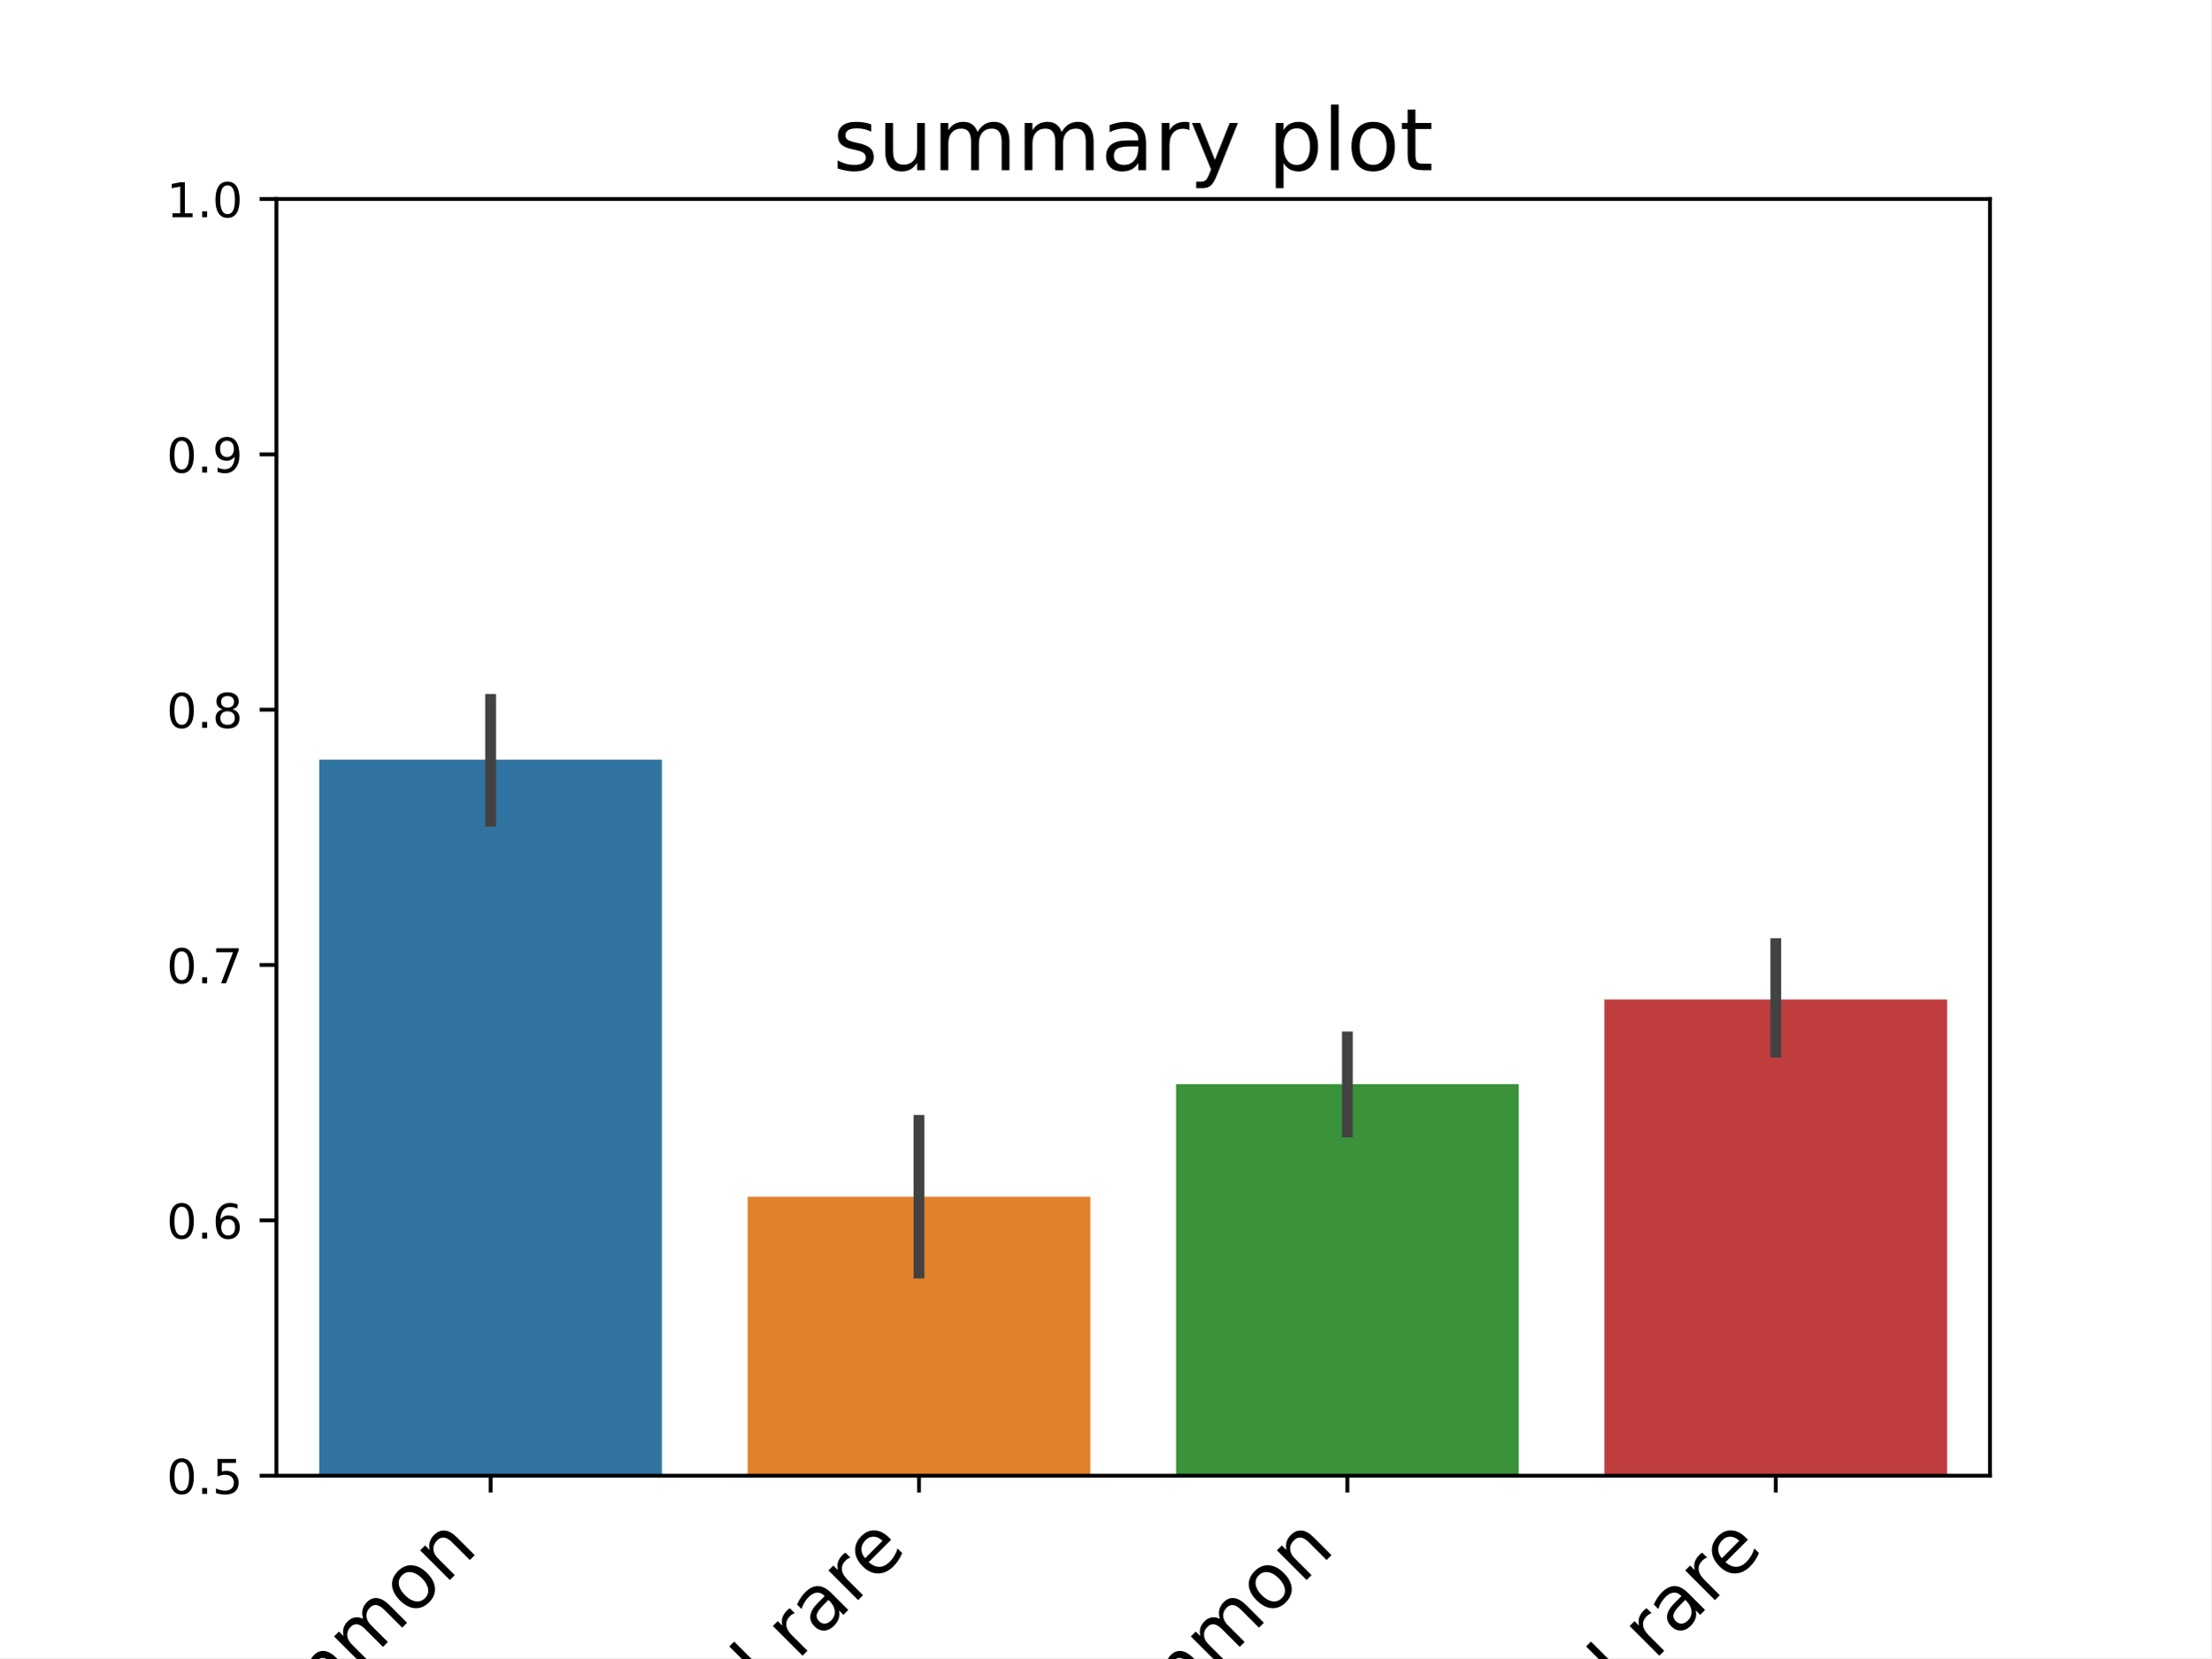
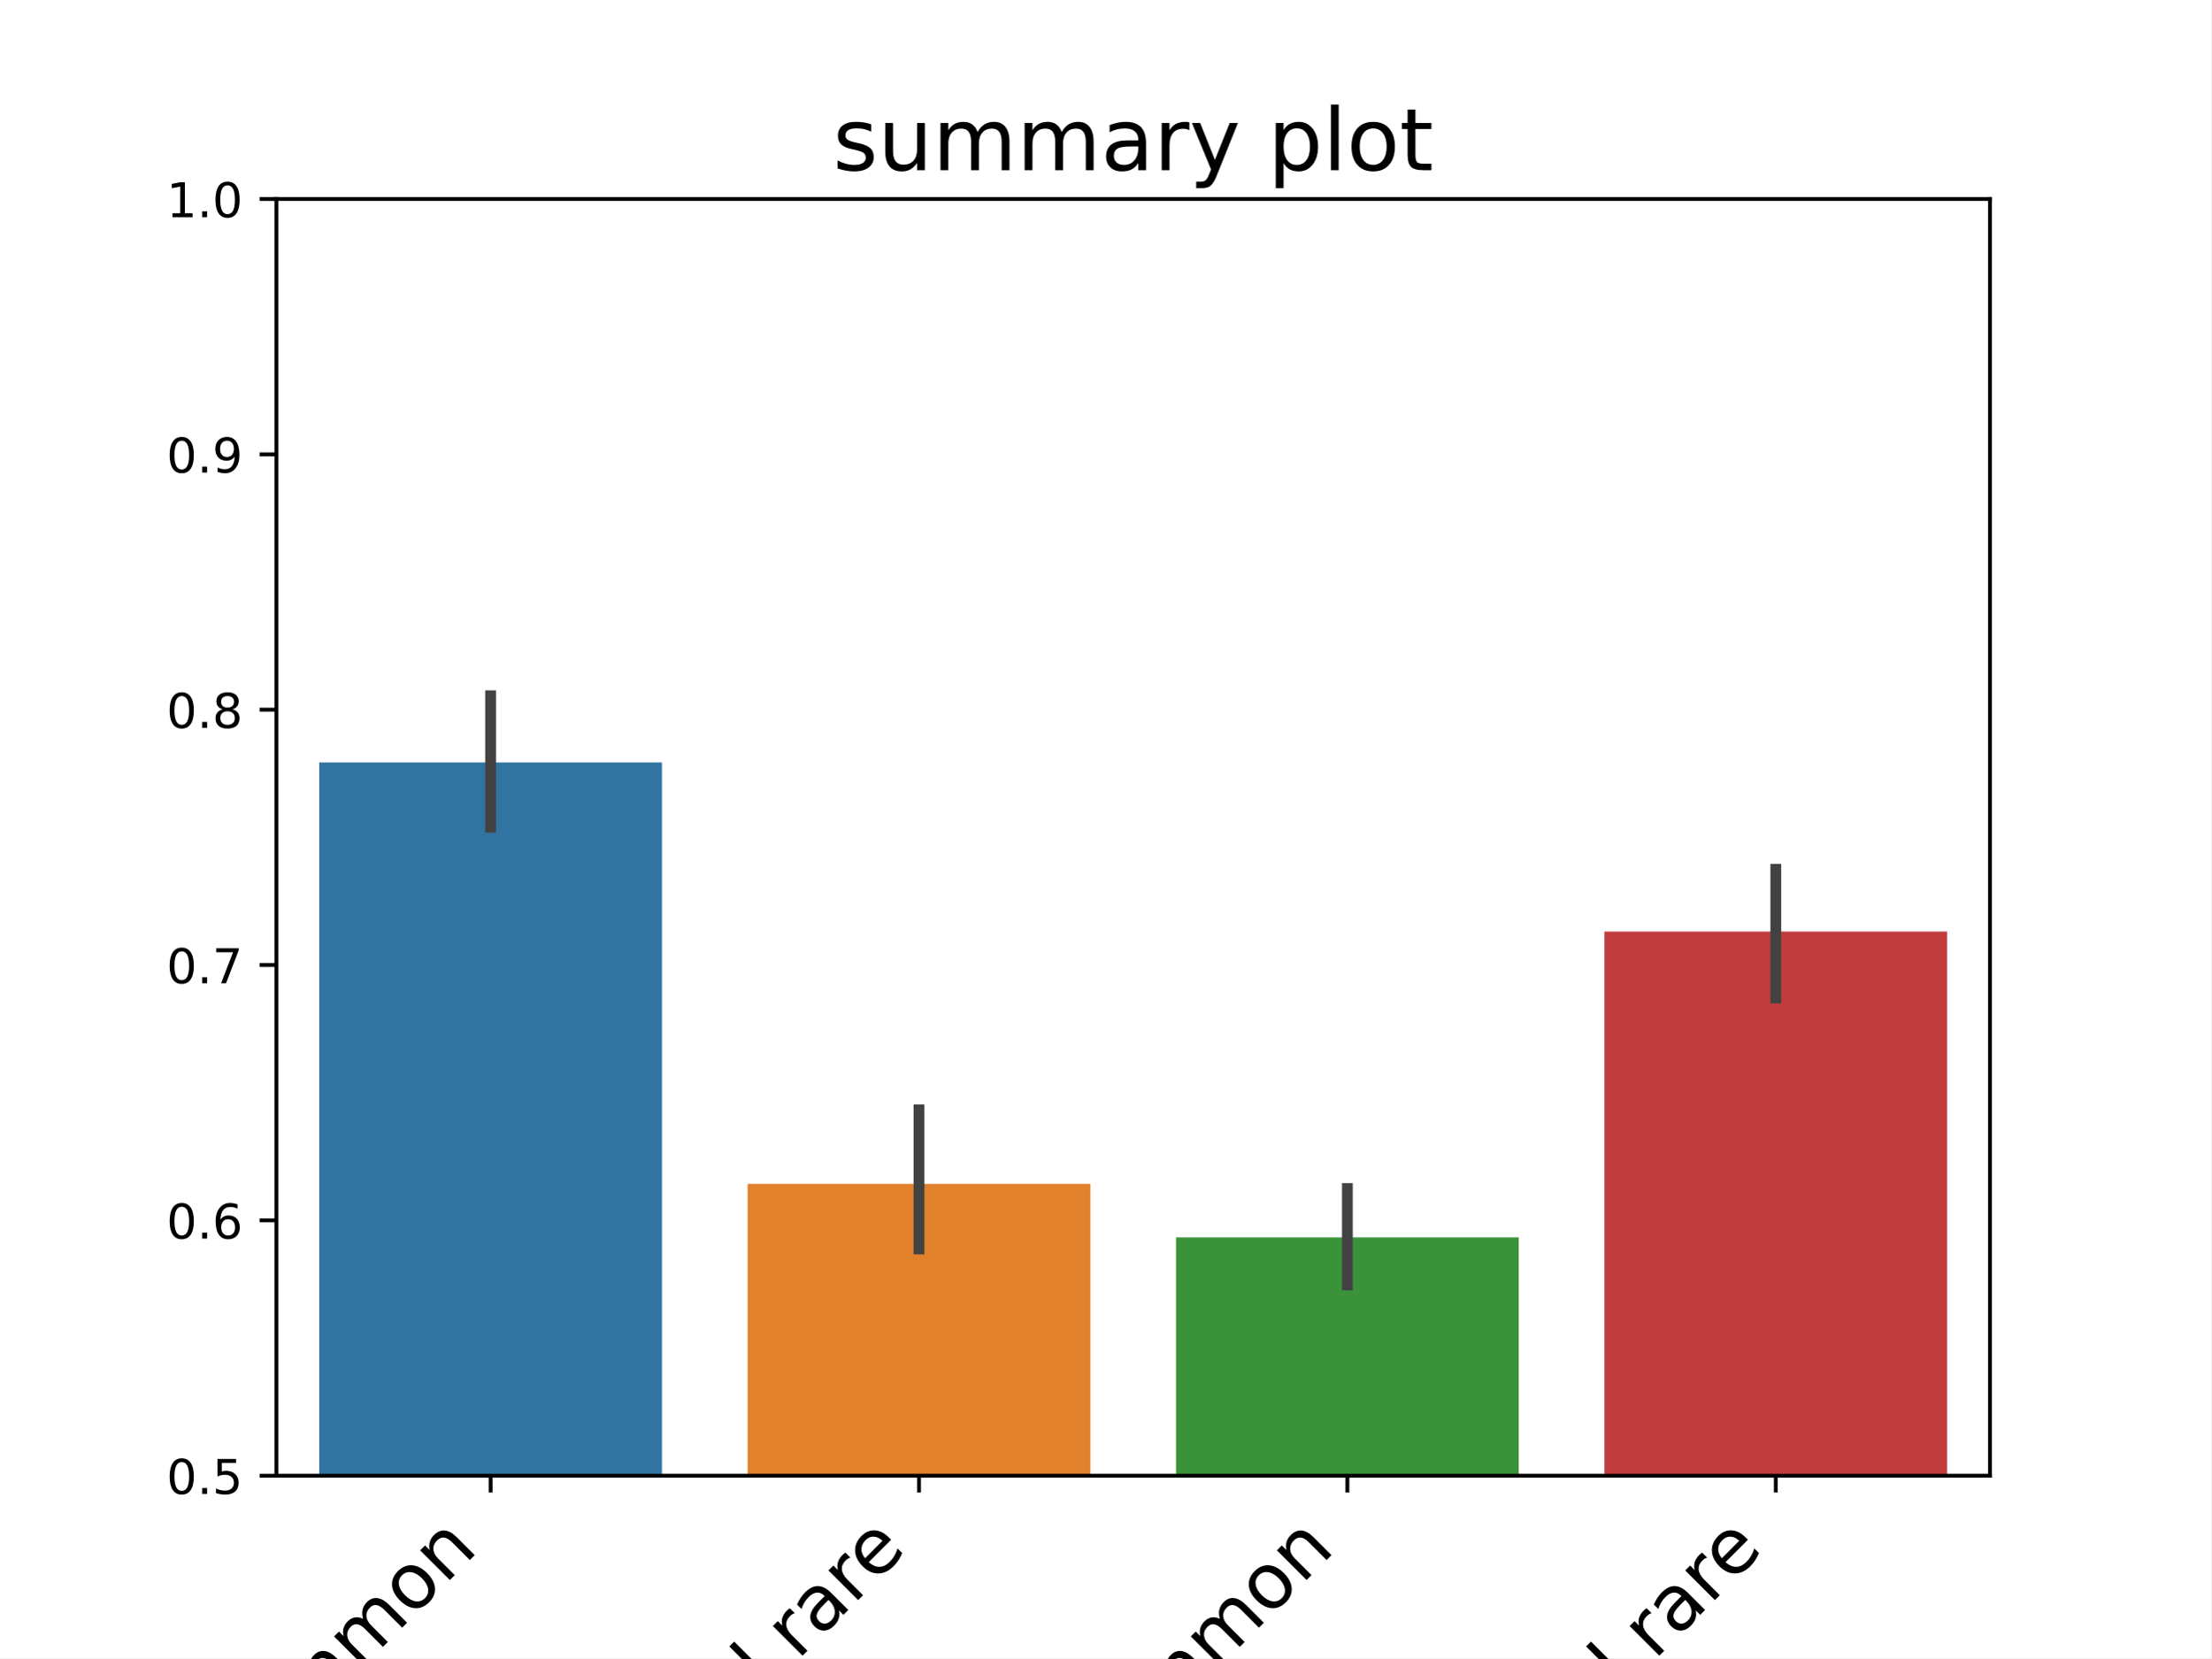
<svg xmlns="http://www.w3.org/2000/svg" xmlns:xlink="http://www.w3.org/1999/xlink" width="460.8pt" height="345.6pt" viewBox="0 0 460.8 345.6" version="1.1">
  <defs>
    <style type="text/css">*{stroke-linejoin: round; stroke-linecap: butt}</style>
  </defs>
  <g id="figure_1">
    <g id="patch_1">
      <path d="M 0 345.6  L 460.8 345.6  L 460.8 0  L 0 0  z " style="fill: #ffffff" />
    </g>
    <g id="axes_1">
      <g id="patch_2">
        <path d="M 57.6 307.584  L 414.72 307.584  L 414.72 41.472  L 57.6 41.472  z " style="fill: #ffffff" />
      </g>
      <g id="patch_3">
-         <path d="M 66.528 573.696  L 137.952 573.696  L 137.952 158.341  L 66.528 158.341  z " clip-path="url(#p82b450e4b0)" style="fill: #3274a1" />
+         <path d="M 66.528 573.696  L 137.952 573.696  L 137.952 158.915  L 66.528 158.915  z " clip-path="url(#p28d12bc4ce)" style="fill: #3274a1" />
      </g>
      <g id="patch_4">
-         <path d="M 155.808 573.696  L 227.232 573.696  L 227.232 249.442  L 155.808 249.442  z " clip-path="url(#p82b450e4b0)" style="fill: #e1812c" />
+         <path d="M 155.808 573.696  L 227.232 573.696  L 227.232 246.754  L 155.808 246.754  z " clip-path="url(#p28d12bc4ce)" style="fill: #e1812c" />
      </g>
      <g id="patch_5">
-         <path d="M 245.088 573.696  L 316.512 573.696  L 316.512 225.975  L 245.088 225.975  z " clip-path="url(#p82b450e4b0)" style="fill: #3a923a" />
+         <path d="M 245.088 573.696  L 316.512 573.696  L 316.512 257.918  L 245.088 257.918  z " clip-path="url(#p28d12bc4ce)" style="fill: #3a923a" />
      </g>
      <g id="patch_6">
-         <path d="M 334.368 573.696  L 405.792 573.696  L 405.792 208.33  L 334.368 208.33  z " clip-path="url(#p82b450e4b0)" style="fill: #c03d3e" />
+         <path d="M 334.368 573.696  L 405.792 573.696  L 405.792 194.163  L 334.368 194.163  z " clip-path="url(#p28d12bc4ce)" style="fill: #c03d3e" />
      </g>
      <g id="matplotlib.axis_1">
        <g id="xtick_1">
          <g id="line2d_1">
            <defs>
-               <path id="m5de5ef5d07" d="M 0 0  L 0 3.5  " style="stroke: #000000; stroke-width: 0.8" />
+               <path id="m0b720574f0" d="M 0 0  L 0 3.5  " style="stroke: #000000; stroke-width: 0.8" />
            </defs>
            <g>
-               <use xlink:href="#m5de5ef5d07" x="102.24" y="307.584" style="stroke: #000000; stroke-width: 0.8" />
+               <use xlink:href="#m0b720574f0" x="102.24" y="307.584" style="stroke: #000000; stroke-width: 0.8" />
            </g>
          </g>
          <g id="text_1">
            <g transform="translate(-6.307962 429.3757) rotate(-45) scale(0.16 -0.16)">
              <defs>
                <path id="DejaVuSans-72" d="M 2631 2963  Q 2534 3019 2420 3045  Q 2306 3072 2169 3072  Q 1681 3072 1420 2755  Q 1159 2438 1159 1844  L 1159 0  L 581 0  L 581 3500  L 1159 3500  L 1159 2956  Q 1341 3275 1631 3429  Q 1922 3584 2338 3584  Q 2397 3584 2469 3576  Q 2541 3569 2628 3553  L 2631 2963  z " transform="scale(0.015625)" />
                <path id="DejaVuSans-65" d="M 3597 1894  L 3597 1613  L 953 1613  Q 991 1019 1311 708  Q 1631 397 2203 397  Q 2534 397 2845 478  Q 3156 559 3463 722  L 3463 178  Q 3153 47 2828 -22  Q 2503 -91 2169 -91  Q 1331 -91 842 396  Q 353 884 353 1716  Q 353 2575 817 3079  Q 1281 3584 2069 3584  Q 2775 3584 3186 3129  Q 3597 2675 3597 1894  z M 3022 2063  Q 3016 2534 2758 2815  Q 2500 3097 2075 3097  Q 1594 3097 1305 2825  Q 1016 2553 972 2059  L 3022 2063  z " transform="scale(0.015625)" />
                <path id="DejaVuSans-77" d="M 269 3500  L 844 3500  L 1563 769  L 2278 3500  L 2956 3500  L 3675 769  L 4391 3500  L 4966 3500  L 4050 0  L 3372 0  L 2619 2869  L 1863 0  L 1184 0  L 269 3500  z " transform="scale(0.015625)" />
                <path id="DejaVuSans-61" d="M 2194 1759  Q 1497 1759 1228 1600  Q 959 1441 959 1056  Q 959 750 1161 570  Q 1363 391 1709 391  Q 2188 391 2477 730  Q 2766 1069 2766 1631  L 2766 1759  L 2194 1759  z M 3341 1997  L 3341 0  L 2766 0  L 2766 531  Q 2569 213 2275 61  Q 1981 -91 1556 -91  Q 1019 -91 701 211  Q 384 513 384 1019  Q 384 1609 779 1909  Q 1175 2209 1959 2209  L 2766 2209  L 2766 2266  Q 2766 2663 2505 2880  Q 2244 3097 1772 3097  Q 1472 3097 1187 3025  Q 903 2953 641 2809  L 641 3341  Q 956 3463 1253 3523  Q 1550 3584 1831 3584  Q 2591 3584 2966 3190  Q 3341 2797 3341 1997  z " transform="scale(0.015625)" />
                <path id="DejaVuSans-64" d="M 2906 2969  L 2906 4863  L 3481 4863  L 3481 0  L 2906 0  L 2906 525  Q 2725 213 2448 61  Q 2172 -91 1784 -91  Q 1150 -91 751 415  Q 353 922 353 1747  Q 353 2572 751 3078  Q 1150 3584 1784 3584  Q 2172 3584 2448 3432  Q 2725 3281 2906 2969  z M 947 1747  Q 947 1113 1208 752  Q 1469 391 1925 391  Q 2381 391 2643 752  Q 2906 1113 2906 1747  Q 2906 2381 2643 2742  Q 2381 3103 1925 3103  Q 1469 3103 1208 2742  Q 947 2381 947 1747  z " transform="scale(0.015625)" />
                <path id="DejaVuSans-20" transform="scale(0.015625)" />
                <path id="DejaVuSans-63" d="M 3122 3366  L 3122 2828  Q 2878 2963 2633 3030  Q 2388 3097 2138 3097  Q 1578 3097 1268 2742  Q 959 2388 959 1747  Q 959 1106 1268 751  Q 1578 397 2138 397  Q 2388 397 2633 464  Q 2878 531 3122 666  L 3122 134  Q 2881 22 2623 -34  Q 2366 -91 2075 -91  Q 1284 -91 818 406  Q 353 903 353 1747  Q 353 2603 823 3093  Q 1294 3584 2113 3584  Q 2378 3584 2631 3529  Q 2884 3475 3122 3366  z " transform="scale(0.015625)" />
                <path id="DejaVuSans-6f" d="M 1959 3097  Q 1497 3097 1228 2736  Q 959 2375 959 1747  Q 959 1119 1226 758  Q 1494 397 1959 397  Q 2419 397 2687 759  Q 2956 1122 2956 1747  Q 2956 2369 2687 2733  Q 2419 3097 1959 3097  z M 1959 3584  Q 2709 3584 3137 3096  Q 3566 2609 3566 1747  Q 3566 888 3137 398  Q 2709 -91 1959 -91  Q 1206 -91 779 398  Q 353 888 353 1747  Q 353 2609 779 3096  Q 1206 3584 1959 3584  z " transform="scale(0.015625)" />
                <path id="DejaVuSans-6d" d="M 3328 2828  Q 3544 3216 3844 3400  Q 4144 3584 4550 3584  Q 5097 3584 5394 3201  Q 5691 2819 5691 2113  L 5691 0  L 5113 0  L 5113 2094  Q 5113 2597 4934 2840  Q 4756 3084 4391 3084  Q 3944 3084 3684 2787  Q 3425 2491 3425 1978  L 3425 0  L 2847 0  L 2847 2094  Q 2847 2600 2669 2842  Q 2491 3084 2119 3084  Q 1678 3084 1418 2786  Q 1159 2488 1159 1978  L 1159 0  L 581 0  L 581 3500  L 1159 3500  L 1159 2956  Q 1356 3278 1631 3431  Q 1906 3584 2284 3584  Q 2666 3584 2933 3390  Q 3200 3197 3328 2828  z " transform="scale(0.015625)" />
                <path id="DejaVuSans-6e" d="M 3513 2113  L 3513 0  L 2938 0  L 2938 2094  Q 2938 2591 2744 2837  Q 2550 3084 2163 3084  Q 1697 3084 1428 2787  Q 1159 2491 1159 1978  L 1159 0  L 581 0  L 581 3500  L 1159 3500  L 1159 2956  Q 1366 3272 1645 3428  Q 1925 3584 2291 3584  Q 2894 3584 3203 3211  Q 3513 2838 3513 2113  z " transform="scale(0.015625)" />
              </defs>
              <use xlink:href="#DejaVuSans-72" />
              <use xlink:href="#DejaVuSans-65" x="38.863" />
              <use xlink:href="#DejaVuSans-77" x="100.387" />
              <use xlink:href="#DejaVuSans-61" x="182.174" />
              <use xlink:href="#DejaVuSans-72" x="243.453" />
              <use xlink:href="#DejaVuSans-64" x="282.816" />
              <use xlink:href="#DejaVuSans-65" x="346.293" />
              <use xlink:href="#DejaVuSans-64" x="407.816" />
              <use xlink:href="#DejaVuSans-20" x="471.293" />
              <use xlink:href="#DejaVuSans-63" x="503.08" />
              <use xlink:href="#DejaVuSans-6f" x="558.061" />
              <use xlink:href="#DejaVuSans-6d" x="619.242" />
              <use xlink:href="#DejaVuSans-6d" x="716.654" />
              <use xlink:href="#DejaVuSans-6f" x="814.066" />
              <use xlink:href="#DejaVuSans-6e" x="875.248" />
            </g>
          </g>
        </g>
        <g id="xtick_2">
          <g id="line2d_2">
            <g>
-               <use xlink:href="#m5de5ef5d07" x="191.52" y="307.584" style="stroke: #000000; stroke-width: 0.8" />
+               <use xlink:href="#m0b720574f0" x="191.52" y="307.584" style="stroke: #000000; stroke-width: 0.8" />
            </g>
          </g>
          <g id="text_2">
            <g transform="translate(109.3065 403.0413) rotate(-45) scale(0.16 -0.16)">
              <use xlink:href="#DejaVuSans-72" />
              <use xlink:href="#DejaVuSans-65" x="38.863" />
              <use xlink:href="#DejaVuSans-77" x="100.387" />
              <use xlink:href="#DejaVuSans-61" x="182.174" />
              <use xlink:href="#DejaVuSans-72" x="243.453" />
              <use xlink:href="#DejaVuSans-64" x="282.816" />
              <use xlink:href="#DejaVuSans-65" x="346.293" />
              <use xlink:href="#DejaVuSans-64" x="407.816" />
              <use xlink:href="#DejaVuSans-20" x="471.293" />
              <use xlink:href="#DejaVuSans-72" x="503.08" />
              <use xlink:href="#DejaVuSans-61" x="544.193" />
              <use xlink:href="#DejaVuSans-72" x="605.473" />
              <use xlink:href="#DejaVuSans-65" x="644.336" />
            </g>
          </g>
        </g>
        <g id="xtick_3">
          <g id="line2d_3">
            <g>
-               <use xlink:href="#m5de5ef5d07" x="280.8" y="307.584" style="stroke: #000000; stroke-width: 0.8" />
+               <use xlink:href="#m0b720574f0" x="280.8" y="307.584" style="stroke: #000000; stroke-width: 0.8" />
            </g>
          </g>
          <g id="text_3">
            <g transform="translate(157.9119 443.7158) rotate(-45) scale(0.16 -0.16)">
              <defs>
                <path id="DejaVuSans-75" d="M 544 1381  L 544 3500  L 1119 3500  L 1119 1403  Q 1119 906 1312 657  Q 1506 409 1894 409  Q 2359 409 2629 706  Q 2900 1003 2900 1516  L 2900 3500  L 3475 3500  L 3475 0  L 2900 0  L 2900 538  Q 2691 219 2414 64  Q 2138 -91 1772 -91  Q 1169 -91 856 284  Q 544 659 544 1381  z M 1991 3584  L 1991 3584  z " transform="scale(0.015625)" />
              </defs>
              <use xlink:href="#DejaVuSans-75" />
              <use xlink:href="#DejaVuSans-6e" x="63.379" />
              <use xlink:href="#DejaVuSans-72" x="126.758" />
              <use xlink:href="#DejaVuSans-65" x="165.621" />
              <use xlink:href="#DejaVuSans-77" x="227.145" />
              <use xlink:href="#DejaVuSans-61" x="308.932" />
              <use xlink:href="#DejaVuSans-72" x="370.211" />
              <use xlink:href="#DejaVuSans-64" x="409.574" />
              <use xlink:href="#DejaVuSans-65" x="473.051" />
              <use xlink:href="#DejaVuSans-64" x="534.574" />
              <use xlink:href="#DejaVuSans-20" x="598.051" />
              <use xlink:href="#DejaVuSans-63" x="629.838" />
              <use xlink:href="#DejaVuSans-6f" x="684.818" />
              <use xlink:href="#DejaVuSans-6d" x="746" />
              <use xlink:href="#DejaVuSans-6d" x="843.412" />
              <use xlink:href="#DejaVuSans-6f" x="940.824" />
              <use xlink:href="#DejaVuSans-6e" x="1002.006" />
            </g>
          </g>
        </g>
        <g id="xtick_4">
          <g id="line2d_4">
            <g>
-               <use xlink:href="#m5de5ef5d07" x="370.08" y="307.584" style="stroke: #000000; stroke-width: 0.8" />
+               <use xlink:href="#m0b720574f0" x="370.08" y="307.584" style="stroke: #000000; stroke-width: 0.8" />
            </g>
          </g>
          <g id="text_4">
            <g transform="translate(273.5263 417.3814) rotate(-45) scale(0.16 -0.16)">
              <use xlink:href="#DejaVuSans-75" />
              <use xlink:href="#DejaVuSans-6e" x="63.379" />
              <use xlink:href="#DejaVuSans-72" x="126.758" />
              <use xlink:href="#DejaVuSans-65" x="165.621" />
              <use xlink:href="#DejaVuSans-77" x="227.145" />
              <use xlink:href="#DejaVuSans-61" x="308.932" />
              <use xlink:href="#DejaVuSans-72" x="370.211" />
              <use xlink:href="#DejaVuSans-64" x="409.574" />
              <use xlink:href="#DejaVuSans-65" x="473.051" />
              <use xlink:href="#DejaVuSans-64" x="534.574" />
              <use xlink:href="#DejaVuSans-20" x="598.051" />
              <use xlink:href="#DejaVuSans-72" x="629.838" />
              <use xlink:href="#DejaVuSans-61" x="670.951" />
              <use xlink:href="#DejaVuSans-72" x="732.23" />
              <use xlink:href="#DejaVuSans-65" x="771.094" />
            </g>
          </g>
        </g>
      </g>
      <g id="matplotlib.axis_2">
        <g id="ytick_1">
          <g id="line2d_5">
            <defs>
-               <path id="m9cb62c2942" d="M 0 0  L -3.5 0  " style="stroke: #000000; stroke-width: 0.8" />
+               <path id="m69005b422a" d="M 0 0  L -3.5 0  " style="stroke: #000000; stroke-width: 0.8" />
            </defs>
            <g>
-               <use xlink:href="#m9cb62c2942" x="57.6" y="307.584" style="stroke: #000000; stroke-width: 0.8" />
+               <use xlink:href="#m69005b422a" x="57.6" y="307.584" style="stroke: #000000; stroke-width: 0.8" />
            </g>
          </g>
          <g id="text_5">
            <g transform="translate(34.69687 311.3832) scale(0.1 -0.1)">
              <defs>
                <path id="DejaVuSans-30" d="M 2034 4250  Q 1547 4250 1301 3770  Q 1056 3291 1056 2328  Q 1056 1369 1301 889  Q 1547 409 2034 409  Q 2525 409 2770 889  Q 3016 1369 3016 2328  Q 3016 3291 2770 3770  Q 2525 4250 2034 4250  z M 2034 4750  Q 2819 4750 3233 4129  Q 3647 3509 3647 2328  Q 3647 1150 3233 529  Q 2819 -91 2034 -91  Q 1250 -91 836 529  Q 422 1150 422 2328  Q 422 3509 836 4129  Q 1250 4750 2034 4750  z " transform="scale(0.015625)" />
                <path id="DejaVuSans-2e" d="M 684 794  L 1344 794  L 1344 0  L 684 0  L 684 794  z " transform="scale(0.015625)" />
                <path id="DejaVuSans-35" d="M 691 4666  L 3169 4666  L 3169 4134  L 1269 4134  L 1269 2991  Q 1406 3038 1543 3061  Q 1681 3084 1819 3084  Q 2600 3084 3056 2656  Q 3513 2228 3513 1497  Q 3513 744 3044 326  Q 2575 -91 1722 -91  Q 1428 -91 1123 -41  Q 819 9 494 109  L 494 744  Q 775 591 1075 516  Q 1375 441 1709 441  Q 2250 441 2565 725  Q 2881 1009 2881 1497  Q 2881 1984 2565 2268  Q 2250 2553 1709 2553  Q 1456 2553 1204 2497  Q 953 2441 691 2322  L 691 4666  z " transform="scale(0.015625)" />
              </defs>
              <use xlink:href="#DejaVuSans-30" />
              <use xlink:href="#DejaVuSans-2e" x="63.623" />
              <use xlink:href="#DejaVuSans-35" x="95.41" />
            </g>
          </g>
        </g>
        <g id="ytick_2">
          <g id="line2d_6">
            <g>
-               <use xlink:href="#m9cb62c2942" x="57.6" y="254.362" style="stroke: #000000; stroke-width: 0.8" />
+               <use xlink:href="#m69005b422a" x="57.6" y="254.362" style="stroke: #000000; stroke-width: 0.8" />
            </g>
          </g>
          <g id="text_6">
            <g transform="translate(34.69687 258.1608) scale(0.1 -0.1)">
              <defs>
                <path id="DejaVuSans-36" d="M 2113 2584  Q 1688 2584 1439 2293  Q 1191 2003 1191 1497  Q 1191 994 1439 701  Q 1688 409 2113 409  Q 2538 409 2786 701  Q 3034 994 3034 1497  Q 3034 2003 2786 2293  Q 2538 2584 2113 2584  z M 3366 4563  L 3366 3988  Q 3128 4100 2886 4159  Q 2644 4219 2406 4219  Q 1781 4219 1451 3797  Q 1122 3375 1075 2522  Q 1259 2794 1537 2939  Q 1816 3084 2150 3084  Q 2853 3084 3261 2657  Q 3669 2231 3669 1497  Q 3669 778 3244 343  Q 2819 -91 2113 -91  Q 1303 -91 875 529  Q 447 1150 447 2328  Q 447 3434 972 4092  Q 1497 4750 2381 4750  Q 2619 4750 2861 4703  Q 3103 4656 3366 4563  z " transform="scale(0.015625)" />
              </defs>
              <use xlink:href="#DejaVuSans-30" />
              <use xlink:href="#DejaVuSans-2e" x="63.623" />
              <use xlink:href="#DejaVuSans-36" x="95.41" />
            </g>
          </g>
        </g>
        <g id="ytick_3">
          <g id="line2d_7">
            <g>
-               <use xlink:href="#m9cb62c2942" x="57.6" y="201.139" style="stroke: #000000; stroke-width: 0.8" />
+               <use xlink:href="#m69005b422a" x="57.6" y="201.139" style="stroke: #000000; stroke-width: 0.8" />
            </g>
          </g>
          <g id="text_7">
            <g transform="translate(34.69687 204.9384) scale(0.1 -0.1)">
              <defs>
                <path id="DejaVuSans-37" d="M 525 4666  L 3525 4666  L 3525 4397  L 1831 0  L 1172 0  L 2766 4134  L 525 4134  L 525 4666  z " transform="scale(0.015625)" />
              </defs>
              <use xlink:href="#DejaVuSans-30" />
              <use xlink:href="#DejaVuSans-2e" x="63.623" />
              <use xlink:href="#DejaVuSans-37" x="95.41" />
            </g>
          </g>
        </g>
        <g id="ytick_4">
          <g id="line2d_8">
            <g>
-               <use xlink:href="#m9cb62c2942" x="57.6" y="147.917" style="stroke: #000000; stroke-width: 0.8" />
+               <use xlink:href="#m69005b422a" x="57.6" y="147.917" style="stroke: #000000; stroke-width: 0.8" />
            </g>
          </g>
          <g id="text_8">
            <g transform="translate(34.69687 151.716) scale(0.1 -0.1)">
              <defs>
                <path id="DejaVuSans-38" d="M 2034 2216  Q 1584 2216 1326 1975  Q 1069 1734 1069 1313  Q 1069 891 1326 650  Q 1584 409 2034 409  Q 2484 409 2743 651  Q 3003 894 3003 1313  Q 3003 1734 2745 1975  Q 2488 2216 2034 2216  z M 1403 2484  Q 997 2584 770 2862  Q 544 3141 544 3541  Q 544 4100 942 4425  Q 1341 4750 2034 4750  Q 2731 4750 3128 4425  Q 3525 4100 3525 3541  Q 3525 3141 3298 2862  Q 3072 2584 2669 2484  Q 3125 2378 3379 2068  Q 3634 1759 3634 1313  Q 3634 634 3220 271  Q 2806 -91 2034 -91  Q 1263 -91 848 271  Q 434 634 434 1313  Q 434 1759 690 2068  Q 947 2378 1403 2484  z M 1172 3481  Q 1172 3119 1398 2916  Q 1625 2713 2034 2713  Q 2441 2713 2670 2916  Q 2900 3119 2900 3481  Q 2900 3844 2670 4047  Q 2441 4250 2034 4250  Q 1625 4250 1398 4047  Q 1172 3844 1172 3481  z " transform="scale(0.015625)" />
              </defs>
              <use xlink:href="#DejaVuSans-30" />
              <use xlink:href="#DejaVuSans-2e" x="63.623" />
              <use xlink:href="#DejaVuSans-38" x="95.41" />
            </g>
          </g>
        </g>
        <g id="ytick_5">
          <g id="line2d_9">
            <g>
-               <use xlink:href="#m9cb62c2942" x="57.6" y="94.694" style="stroke: #000000; stroke-width: 0.8" />
+               <use xlink:href="#m69005b422a" x="57.6" y="94.694" style="stroke: #000000; stroke-width: 0.8" />
            </g>
          </g>
          <g id="text_9">
            <g transform="translate(34.69687 98.49362) scale(0.1 -0.1)">
              <defs>
                <path id="DejaVuSans-39" d="M 703 97  L 703 672  Q 941 559 1184 500  Q 1428 441 1663 441  Q 2288 441 2617 861  Q 2947 1281 2994 2138  Q 2813 1869 2534 1725  Q 2256 1581 1919 1581  Q 1219 1581 811 2004  Q 403 2428 403 3163  Q 403 3881 828 4315  Q 1253 4750 1959 4750  Q 2769 4750 3195 4129  Q 3622 3509 3622 2328  Q 3622 1225 3098 567  Q 2575 -91 1691 -91  Q 1453 -91 1209 -44  Q 966 3 703 97  z M 1959 2075  Q 2384 2075 2632 2365  Q 2881 2656 2881 3163  Q 2881 3666 2632 3958  Q 2384 4250 1959 4250  Q 1534 4250 1286 3958  Q 1038 3666 1038 3163  Q 1038 2656 1286 2365  Q 1534 2075 1959 2075  z " transform="scale(0.015625)" />
              </defs>
              <use xlink:href="#DejaVuSans-30" />
              <use xlink:href="#DejaVuSans-2e" x="63.623" />
              <use xlink:href="#DejaVuSans-39" x="95.41" />
            </g>
          </g>
        </g>
        <g id="ytick_6">
          <g id="line2d_10">
            <g>
-               <use xlink:href="#m9cb62c2942" x="57.6" y="41.472" style="stroke: #000000; stroke-width: 0.8" />
+               <use xlink:href="#m69005b422a" x="57.6" y="41.472" style="stroke: #000000; stroke-width: 0.8" />
            </g>
          </g>
          <g id="text_10">
            <g transform="translate(34.69687 45.27122) scale(0.1 -0.1)">
              <defs>
                <path id="DejaVuSans-31" d="M 794 531  L 1825 531  L 1825 4091  L 703 3866  L 703 4441  L 1819 4666  L 2450 4666  L 2450 531  L 3481 531  L 3481 0  L 794 0  L 794 531  z " transform="scale(0.015625)" />
              </defs>
              <use xlink:href="#DejaVuSans-31" />
              <use xlink:href="#DejaVuSans-2e" x="63.623" />
              <use xlink:href="#DejaVuSans-30" x="95.41" />
            </g>
          </g>
        </g>
      </g>
      <g id="line2d_11">
-         <path d="M 102.24 171.201  L 102.24 145.766  " clip-path="url(#p82b450e4b0)" style="fill: none; stroke: #424242; stroke-width: 2.25; stroke-linecap: square" />
+         <path d="M 102.24 172.408  L 102.24 145.012  " clip-path="url(#p28d12bc4ce)" style="fill: none; stroke: #424242; stroke-width: 2.25; stroke-linecap: square" />
      </g>
      <g id="line2d_12">
-         <path d="M 191.52 265.342  L 191.52 233.514  " clip-path="url(#p82b450e4b0)" style="fill: none; stroke: #424242; stroke-width: 2.25; stroke-linecap: square" />
+         <path d="M 191.52 260.332  L 191.52 231.328  " clip-path="url(#p28d12bc4ce)" style="fill: none; stroke: #424242; stroke-width: 2.25; stroke-linecap: square" />
      </g>
      <g id="line2d_13">
-         <path d="M 280.8 235.931  L 280.8 216.13  " clip-path="url(#p82b450e4b0)" style="fill: none; stroke: #424242; stroke-width: 2.25; stroke-linecap: square" />
+         <path d="M 280.8 267.822  L 280.8 247.715  " clip-path="url(#p28d12bc4ce)" style="fill: none; stroke: #424242; stroke-width: 2.25; stroke-linecap: square" />
      </g>
      <g id="line2d_14">
-         <path d="M 370.08 219.308  L 370.08 196.679  " clip-path="url(#p82b450e4b0)" style="fill: none; stroke: #424242; stroke-width: 2.25; stroke-linecap: square" />
+         <path d="M 370.08 208.008  L 370.08 181.179  " clip-path="url(#p28d12bc4ce)" style="fill: none; stroke: #424242; stroke-width: 2.25; stroke-linecap: square" />
      </g>
      <g id="patch_7">
        <path d="M 57.6 307.584  L 57.6 41.472  " style="fill: none; stroke: #000000; stroke-width: 0.8; stroke-linejoin: miter; stroke-linecap: square" />
      </g>
      <g id="patch_8">
        <path d="M 414.72 307.584  L 414.72 41.472  " style="fill: none; stroke: #000000; stroke-width: 0.8; stroke-linejoin: miter; stroke-linecap: square" />
      </g>
      <g id="patch_9">
        <path d="M 57.6 307.584  L 414.72 307.584  " style="fill: none; stroke: #000000; stroke-width: 0.8; stroke-linejoin: miter; stroke-linecap: square" />
      </g>
      <g id="patch_10">
        <path d="M 57.6 41.472  L 414.72 41.472  " style="fill: none; stroke: #000000; stroke-width: 0.8; stroke-linejoin: miter; stroke-linecap: square" />
      </g>
      <g id="text_11">
        <g transform="translate(173.5833 35.472) scale(0.18 -0.18)">
          <defs>
            <path id="DejaVuSans-73" d="M 2834 3397  L 2834 2853  Q 2591 2978 2328 3040  Q 2066 3103 1784 3103  Q 1356 3103 1142 2972  Q 928 2841 928 2578  Q 928 2378 1081 2264  Q 1234 2150 1697 2047  L 1894 2003  Q 2506 1872 2764 1633  Q 3022 1394 3022 966  Q 3022 478 2636 193  Q 2250 -91 1575 -91  Q 1294 -91 989 -36  Q 684 19 347 128  L 347 722  Q 666 556 975 473  Q 1284 391 1588 391  Q 1994 391 2212 530  Q 2431 669 2431 922  Q 2431 1156 2273 1281  Q 2116 1406 1581 1522  L 1381 1569  Q 847 1681 609 1914  Q 372 2147 372 2553  Q 372 3047 722 3315  Q 1072 3584 1716 3584  Q 2034 3584 2315 3537  Q 2597 3491 2834 3397  z " transform="scale(0.015625)" />
            <path id="DejaVuSans-79" d="M 2059 -325  Q 1816 -950 1584 -1140  Q 1353 -1331 966 -1331  L 506 -1331  L 506 -850  L 844 -850  Q 1081 -850 1212 -737  Q 1344 -625 1503 -206  L 1606 56  L 191 3500  L 800 3500  L 1894 763  L 2988 3500  L 3597 3500  L 2059 -325  z " transform="scale(0.015625)" />
            <path id="DejaVuSans-70" d="M 1159 525  L 1159 -1331  L 581 -1331  L 581 3500  L 1159 3500  L 1159 2969  Q 1341 3281 1617 3432  Q 1894 3584 2278 3584  Q 2916 3584 3314 3078  Q 3713 2572 3713 1747  Q 3713 922 3314 415  Q 2916 -91 2278 -91  Q 1894 -91 1617 61  Q 1341 213 1159 525  z M 3116 1747  Q 3116 2381 2855 2742  Q 2594 3103 2138 3103  Q 1681 3103 1420 2742  Q 1159 2381 1159 1747  Q 1159 1113 1420 752  Q 1681 391 2138 391  Q 2594 391 2855 752  Q 3116 1113 3116 1747  z " transform="scale(0.015625)" />
            <path id="DejaVuSans-6c" d="M 603 4863  L 1178 4863  L 1178 0  L 603 0  L 603 4863  z " transform="scale(0.015625)" />
            <path id="DejaVuSans-74" d="M 1172 4494  L 1172 3500  L 2356 3500  L 2356 3053  L 1172 3053  L 1172 1153  Q 1172 725 1289 603  Q 1406 481 1766 481  L 2356 481  L 2356 0  L 1766 0  Q 1100 0 847 248  Q 594 497 594 1153  L 594 3053  L 172 3053  L 172 3500  L 594 3500  L 594 4494  L 1172 4494  z " transform="scale(0.015625)" />
          </defs>
          <use xlink:href="#DejaVuSans-73" />
          <use xlink:href="#DejaVuSans-75" x="52.1" />
          <use xlink:href="#DejaVuSans-6d" x="115.479" />
          <use xlink:href="#DejaVuSans-6d" x="212.891" />
          <use xlink:href="#DejaVuSans-61" x="310.303" />
          <use xlink:href="#DejaVuSans-72" x="371.582" />
          <use xlink:href="#DejaVuSans-79" x="412.695" />
          <use xlink:href="#DejaVuSans-20" x="471.875" />
          <use xlink:href="#DejaVuSans-70" x="503.662" />
          <use xlink:href="#DejaVuSans-6c" x="567.139" />
          <use xlink:href="#DejaVuSans-6f" x="594.922" />
          <use xlink:href="#DejaVuSans-74" x="656.104" />
        </g>
      </g>
    </g>
  </g>
  <defs>
-     <clipPath id="p82b450e4b0">
+     <clipPath id="p28d12bc4ce">
      <rect x="57.6" y="41.472" width="357.12" height="266.112" />
    </clipPath>
  </defs>
</svg>
